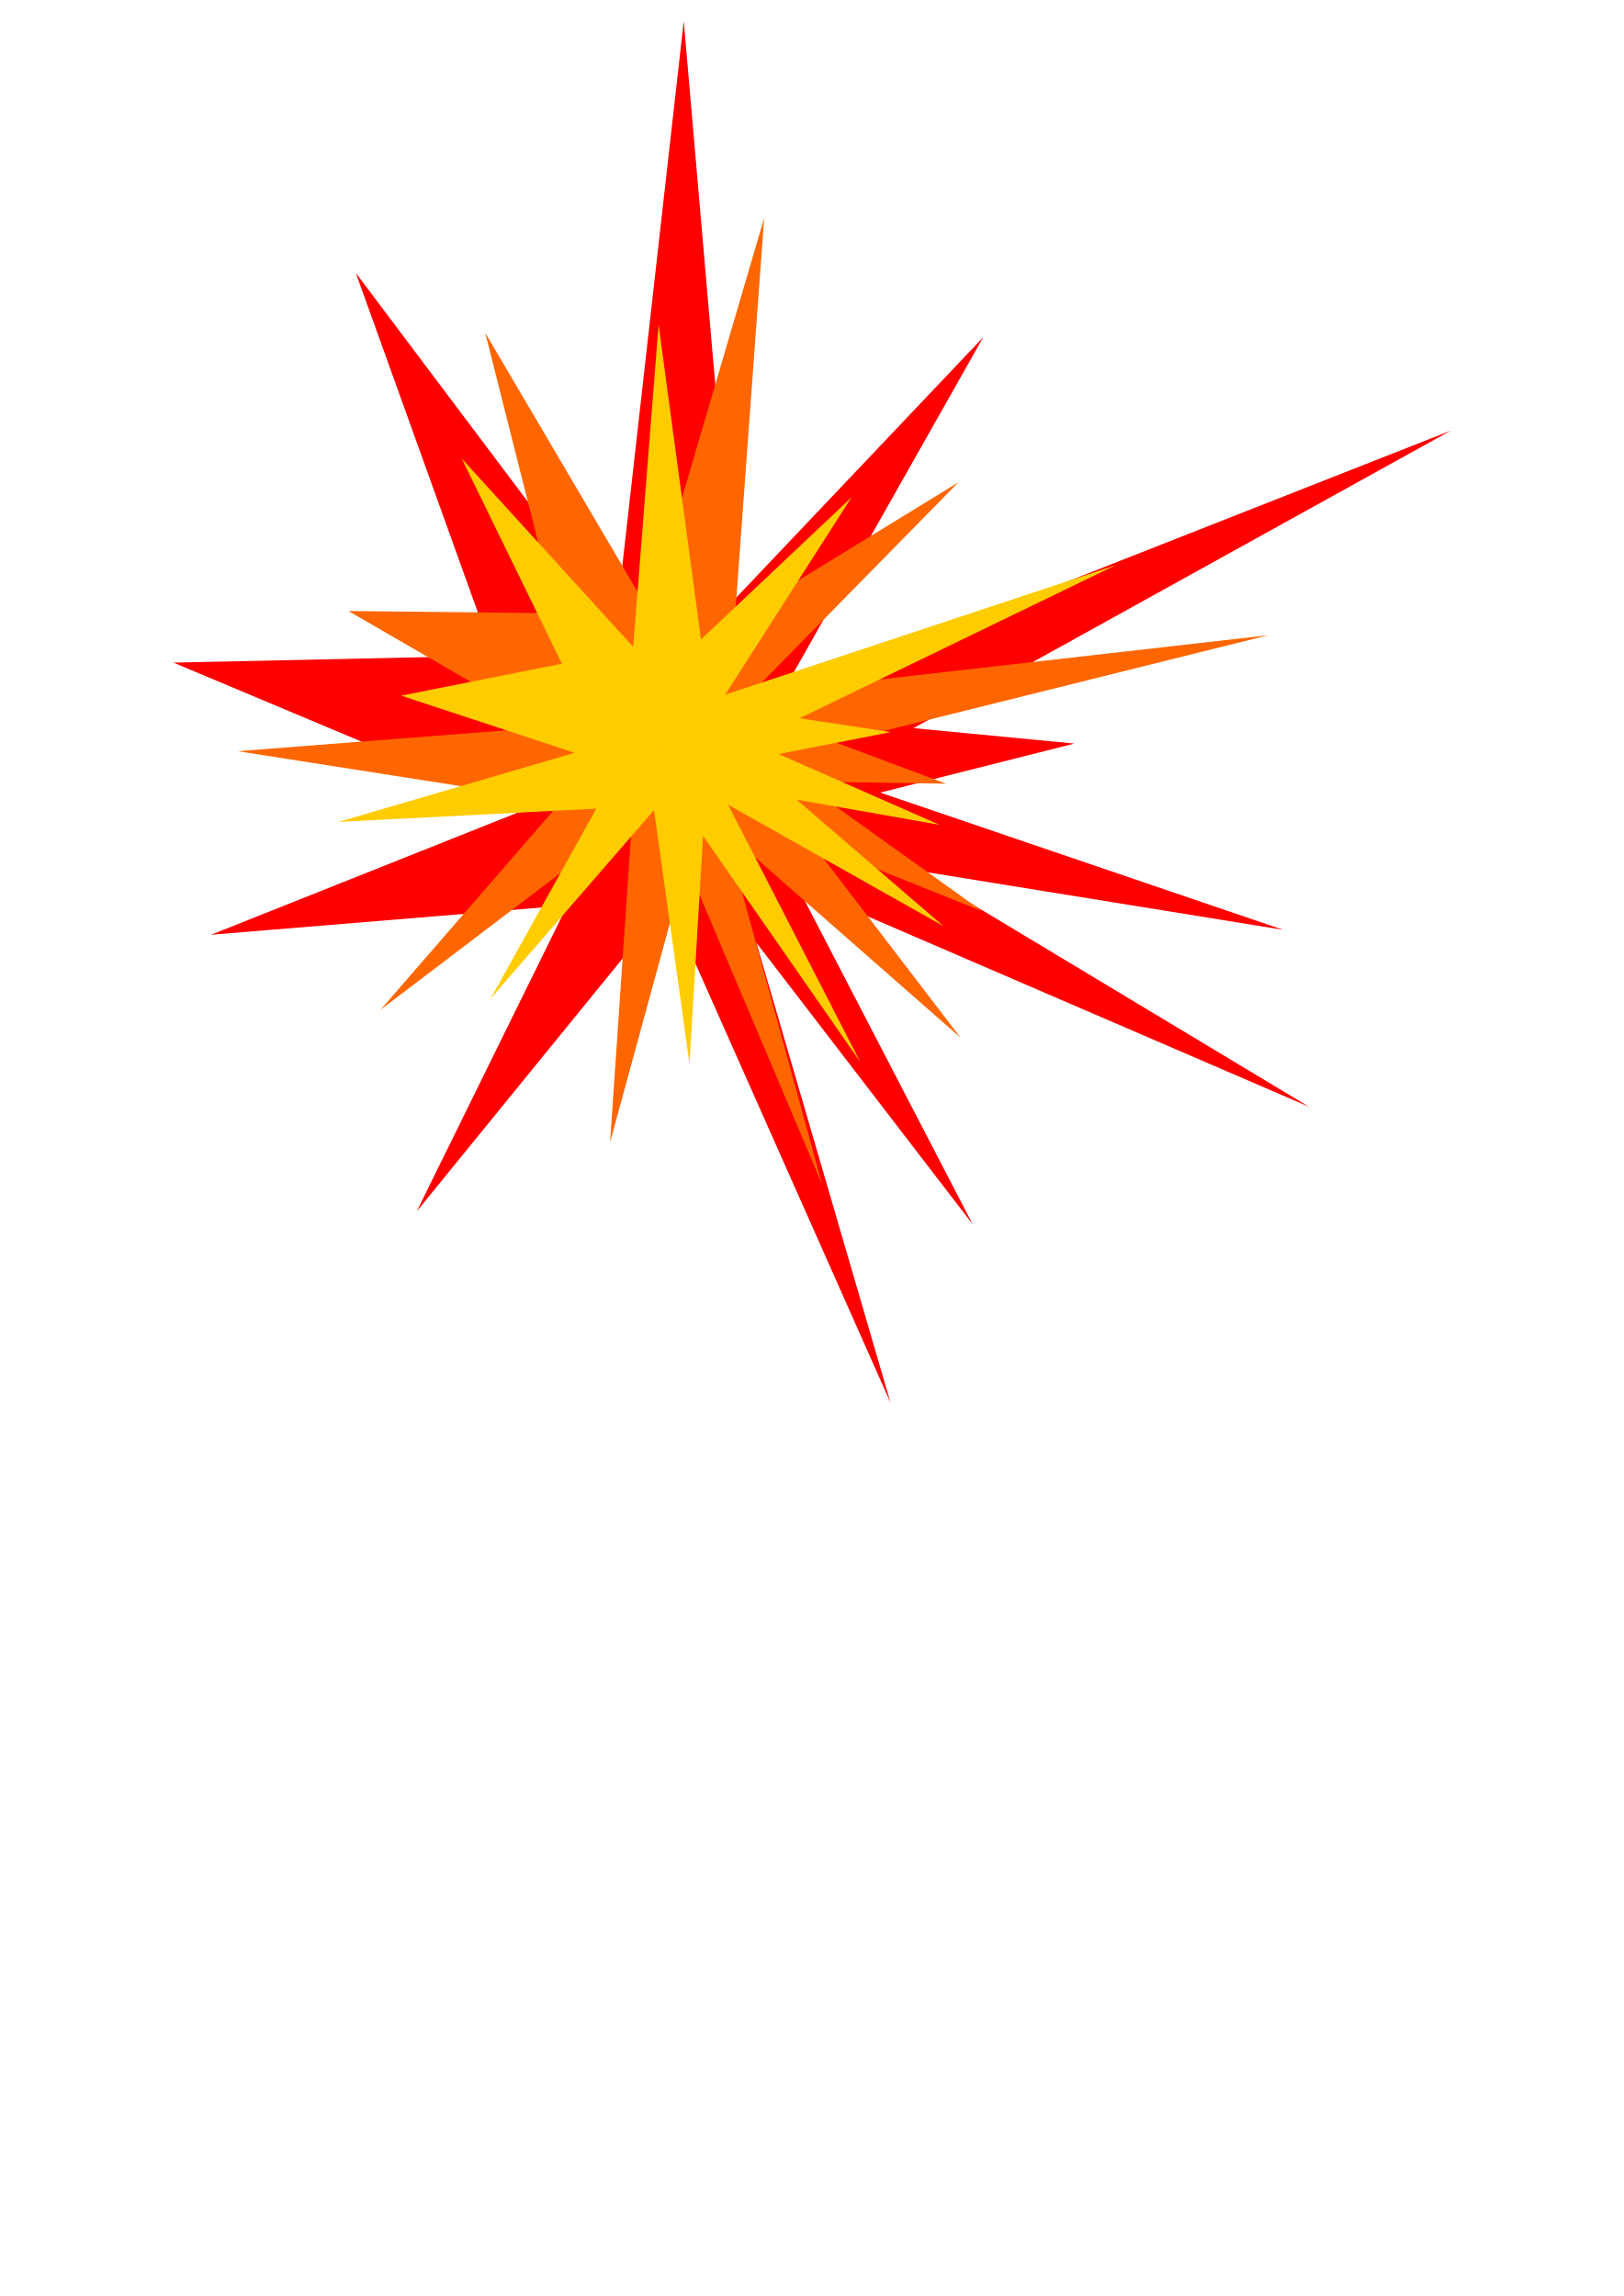
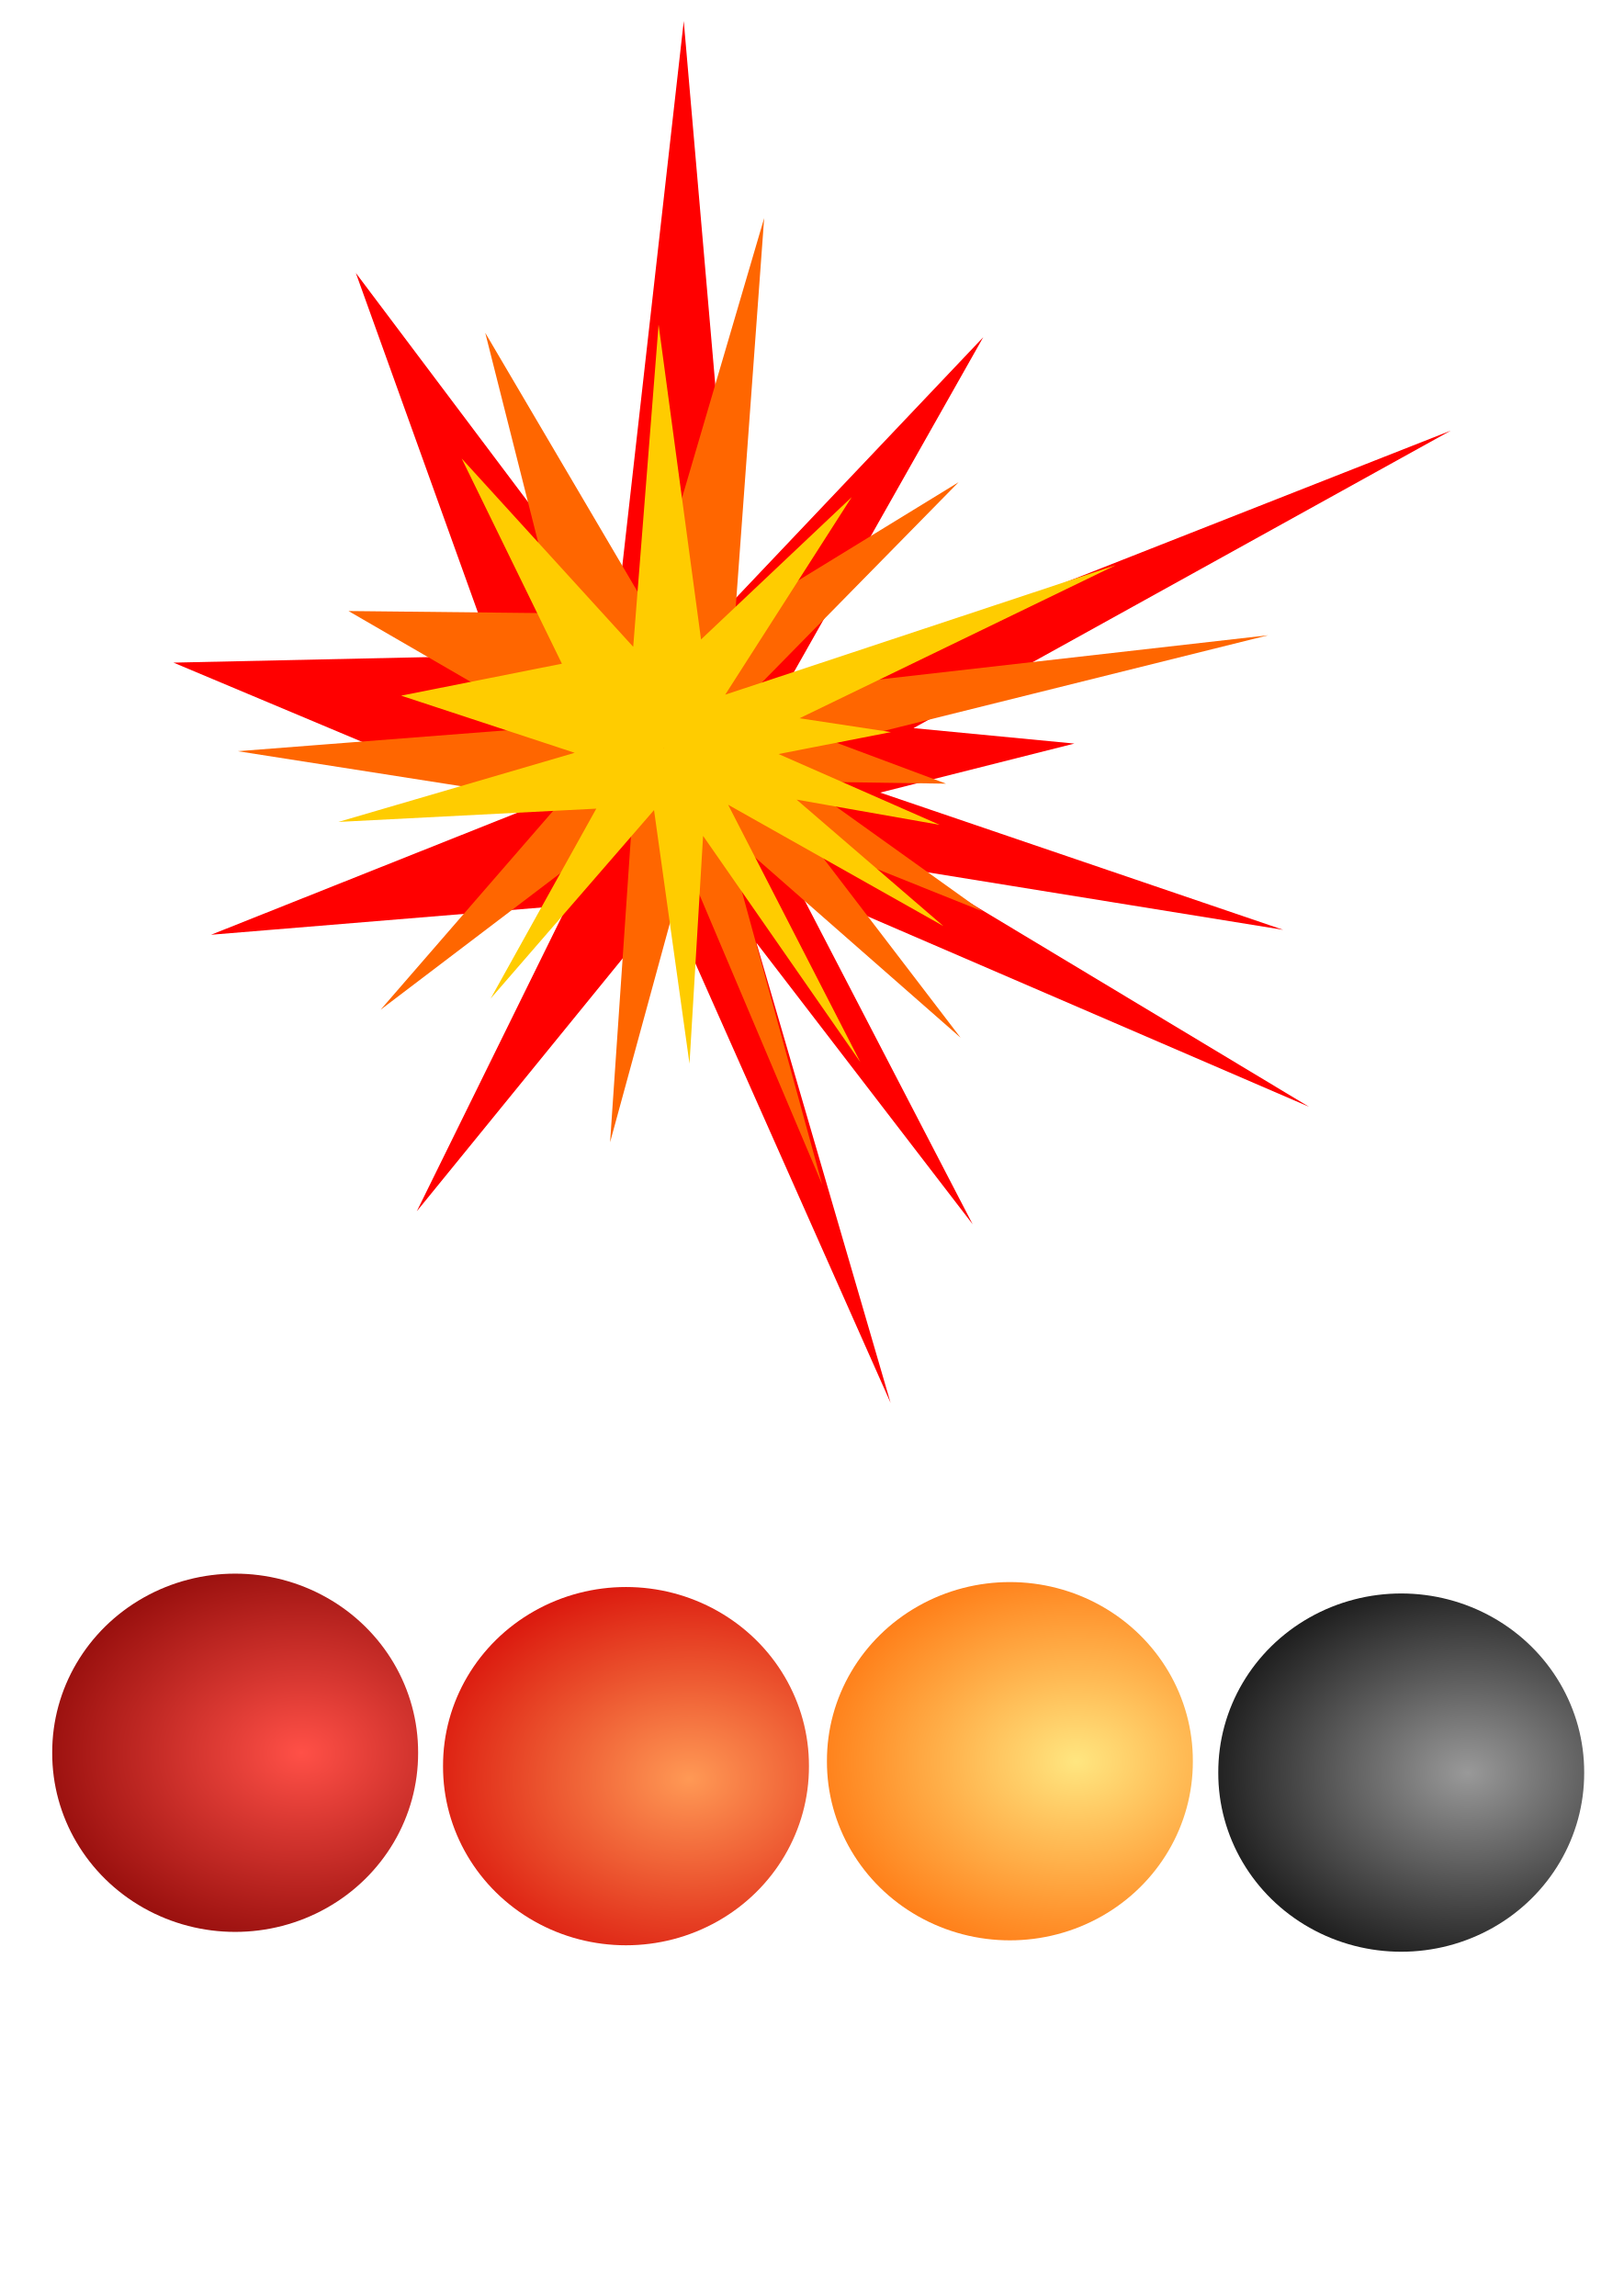
- <svg xmlns="http://www.w3.org/2000/svg" width="744.094" height="1052.362" id="svg2" version="1.1">
-   <defs id="defs4" />
+ <svg xmlns="http://www.w3.org/2000/svg" xmlns:xlink="http://www.w3.org/1999/xlink" width="744.094" height="1052.362" id="svg2" version="1.1">
+   <defs id="defs4">
+     <linearGradient id="linearGradient3061">
+       <stop style="stop-color:#999999;stop-opacity:1" offset="0" id="stop3063" />
+       <stop style="stop-color:#000000;stop-opacity:1" offset="1" id="stop3065" />
+     </linearGradient>
+     <linearGradient id="linearGradient3051">
+       <stop style="stop-color:#ffe680;stop-opacity:1" offset="0" id="stop3053" />
+       <stop style="stop-color:#ff6600;stop-opacity:1" offset="1" id="stop3055" />
+     </linearGradient>
+     <linearGradient id="linearGradient3041">
+       <stop id="stop3043" offset="0" style="stop-color:#ff5047;stop-opacity:1;" />
+       <stop id="stop3045" offset="1" style="stop-color:#800000;stop-opacity:1" />
+     </linearGradient>
+     <linearGradient id="linearGradient3029">
+       <stop style="stop-color:#ff9955;stop-opacity:1" offset="0" id="stop3031" />
+       <stop style="stop-color:#d40000;stop-opacity:1" offset="1" id="stop3033" />
+     </linearGradient>
+     <radialGradient xlink:href="#linearGradient3029" id="radialGradient3035" cx="112.086" cy="752.082" fx="112.086" fy="752.082" r="83.843" gradientTransform="matrix(-1.757805,0.01100448,-0.00832685,-1.330085,300.9558,1756.252)" gradientUnits="userSpaceOnUse" />
+     <radialGradient xlink:href="#linearGradient3041" id="radialGradient3039" gradientUnits="userSpaceOnUse" gradientTransform="matrix(-1.757805,0.01100448,-0.00832685,-1.330085,300.9558,1756.252)" cx="111.253" cy="756.371" fx="111.253" fy="756.371" r="83.843" />
+     <radialGradient xlink:href="#linearGradient3051" id="radialGradient3049" gradientUnits="userSpaceOnUse" gradientTransform="matrix(-1.757805,0.01100448,-0.00832685,-1.330085,300.9558,1756.252)" cx="111.253" cy="756.371" fx="111.253" fy="756.371" r="83.843" />
+     <radialGradient xlink:href="#linearGradient3061" id="radialGradient3059" gradientUnits="userSpaceOnUse" gradientTransform="matrix(-1.757805,0.01100448,-0.00832685,-1.330085,300.9558,1756.252)" cx="111.253" cy="756.371" fx="111.253" fy="756.371" r="83.843" />
+   </defs>
  <g id="layer1">
    <path style="fill:#ff0000;stroke:none" d="M 313.344,9.656 282.419,283.88 163.062,125.094 226.127,300.521 79.494,303.709 240.25,371.25 96.719,428.438 259.994,414.974 191,555.188 306.25,413.594 408.125,643 346.625,432.094 445.75,561.156 365.281,406.062 599.875,507.281 419.844,398.969 588.062,426.188 403.373,363.281 492.344,340.812 418.63,333.73 664.844,197.375 358.125,318.125 450.594,154.562 336.352,275.008 z m -1.969,354 0.125,0 0.062,0.062 0.031,0.031 -0.031,0.094 -0.188,0.094 -0.094,-0.156 z" id="path2985" />
    <path id="path3021" d="m 350.195,99.955 -52.855,180.035 -74.963,-127.433 32.451,128.524 -95.127,-1.02 91.748,53.162 -142.477,11.085 148.095,23.214 -82.652,95.283 115.28,-87.575 -10.111,148.32 34.895,-127.804 62.338,147.287 -44.402,-162.005 107.808,94.615 -68.297,-89.348 78.266,31.396 -83.101,-59.457 66.473,0.959 -50.255,-18.778 197.862,-49.252 -237.275,26.987 95.376,-97.119 -102.528,62.864 z m -47.551,241.29 0.087,0.023 0.032,0.055 0.016,0.028 -0.039,0.06 -0.149,0.03 -0.036,-0.127 z" style="fill:#ff6600;stroke:none" />
    <path style="fill:#ffcc00;stroke:none" d="m 301.811,148.778 -11.631,147.689 -78.6,-86.305 45.928,94.045 -73.67,14.646 79.519,26.192 -108.294,31.683 118.2,-6.091 -48.406,87.035 74.868,-86.374 16.252,116.247 6.228,-104.416 72.066,103.694 -60.595,-117.977 98.655,55.617 -67.27,-57.958 65.571,11.561 -73.859,-32.46 51.519,-10.044 -41.879,-6.355 144.897,-70.16 -178.964,59.351 57.939,-90.518 -69.024,65.21 z m 2.407,194.16 0.071,0.004 0.034,0.038 0.017,0.019 -0.021,0.052 -0.11,0.048 -0.049,-0.092 z" id="path3023" />
+     <path style="fill:url(#radialGradient3035);fill-opacity:1;stroke:none" id="path3027" d="m 152.533,751.337 a 83.843,81.822 0 1 1 -167.685,0 83.843,81.822 0 1 1 167.685,0 z" transform="translate(218.1827,58.17043)" />
+     <path transform="translate(39.07905,52.03772)" d="m 152.533,751.337 a 83.843,81.822 0 1 1 -167.685,0 83.843,81.822 0 1 1 167.685,0 z" id="path3037" style="fill:url(#radialGradient3039);fill-opacity:1;stroke:none" />
+     <path style="fill:url(#radialGradient3049);fill-opacity:1;stroke:none" id="path3047" d="m 152.533,751.337 a 83.843,81.822 0 1 1 -167.685,0 83.843,81.822 0 1 1 167.685,0 z" transform="translate(394.1124,55.90502)" />
+     <path style="fill:url(#radialGradient3059);fill-opacity:1;stroke:none" id="path3057" d="m 152.533,751.337 a 83.843,81.822 0 1 1 -167.685,0 83.843,81.822 0 1 1 167.685,0 z" transform="translate(573.4497,61.1291)" />
  </g>
</svg>
